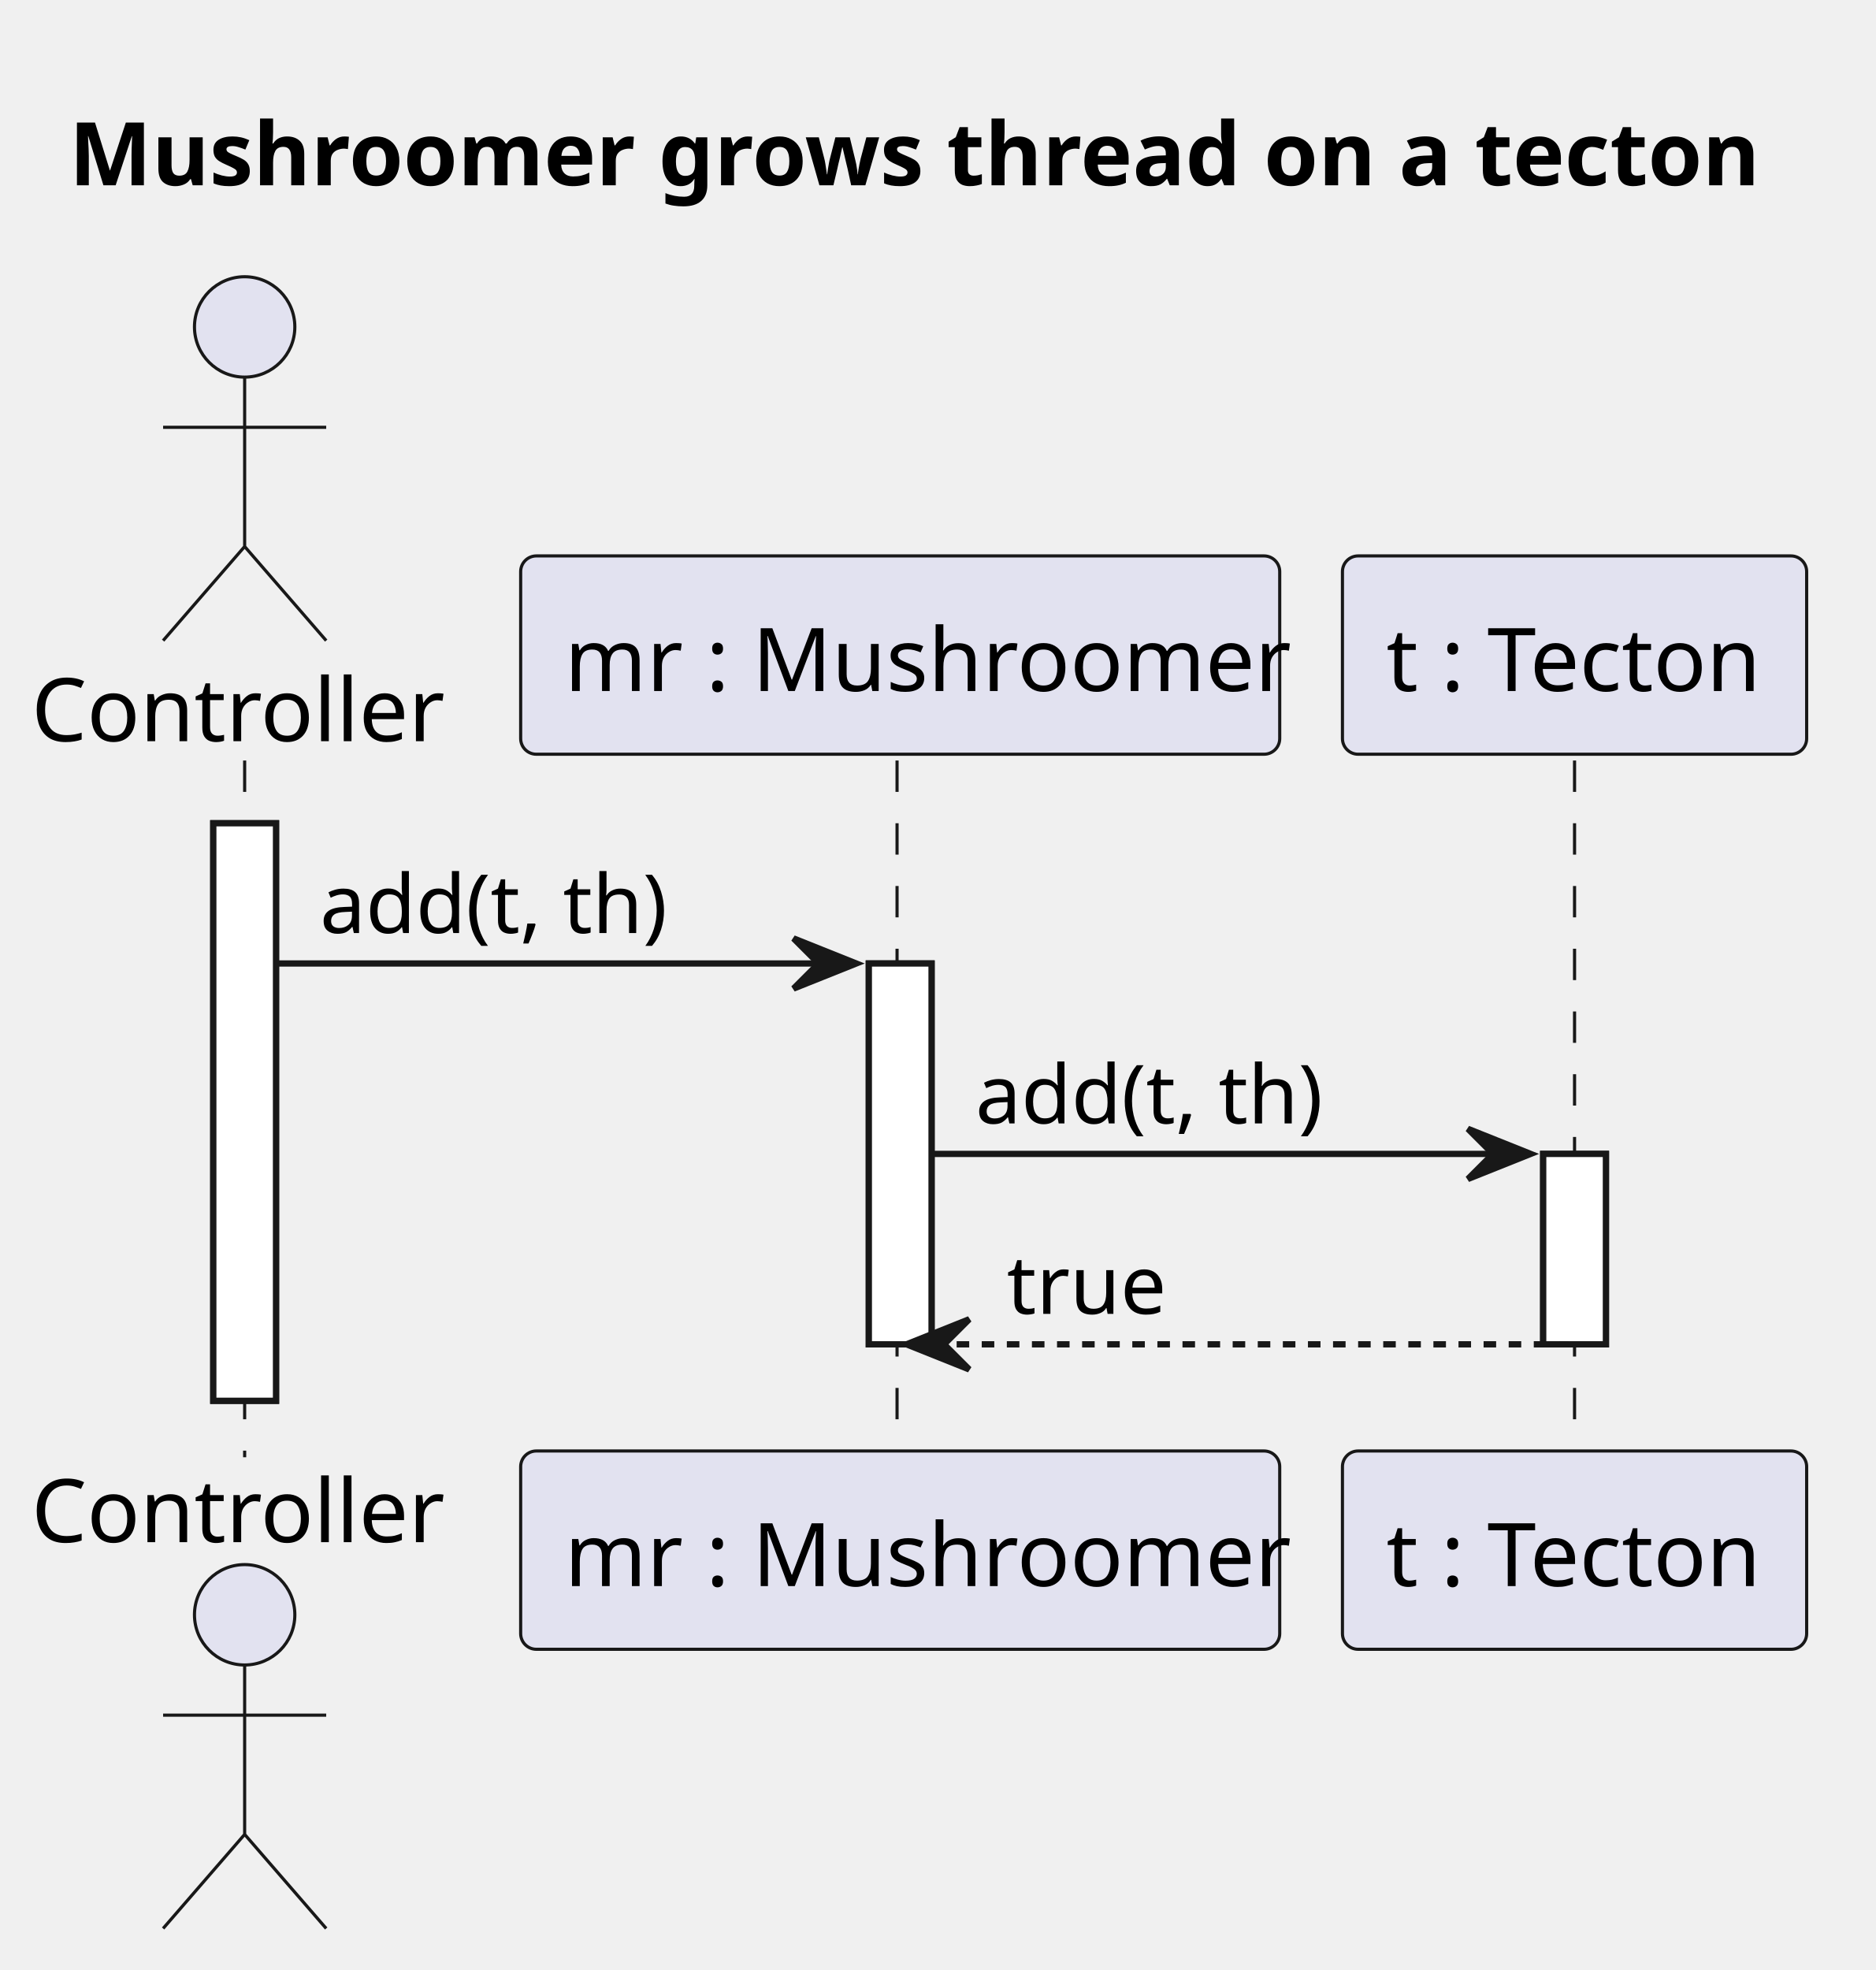
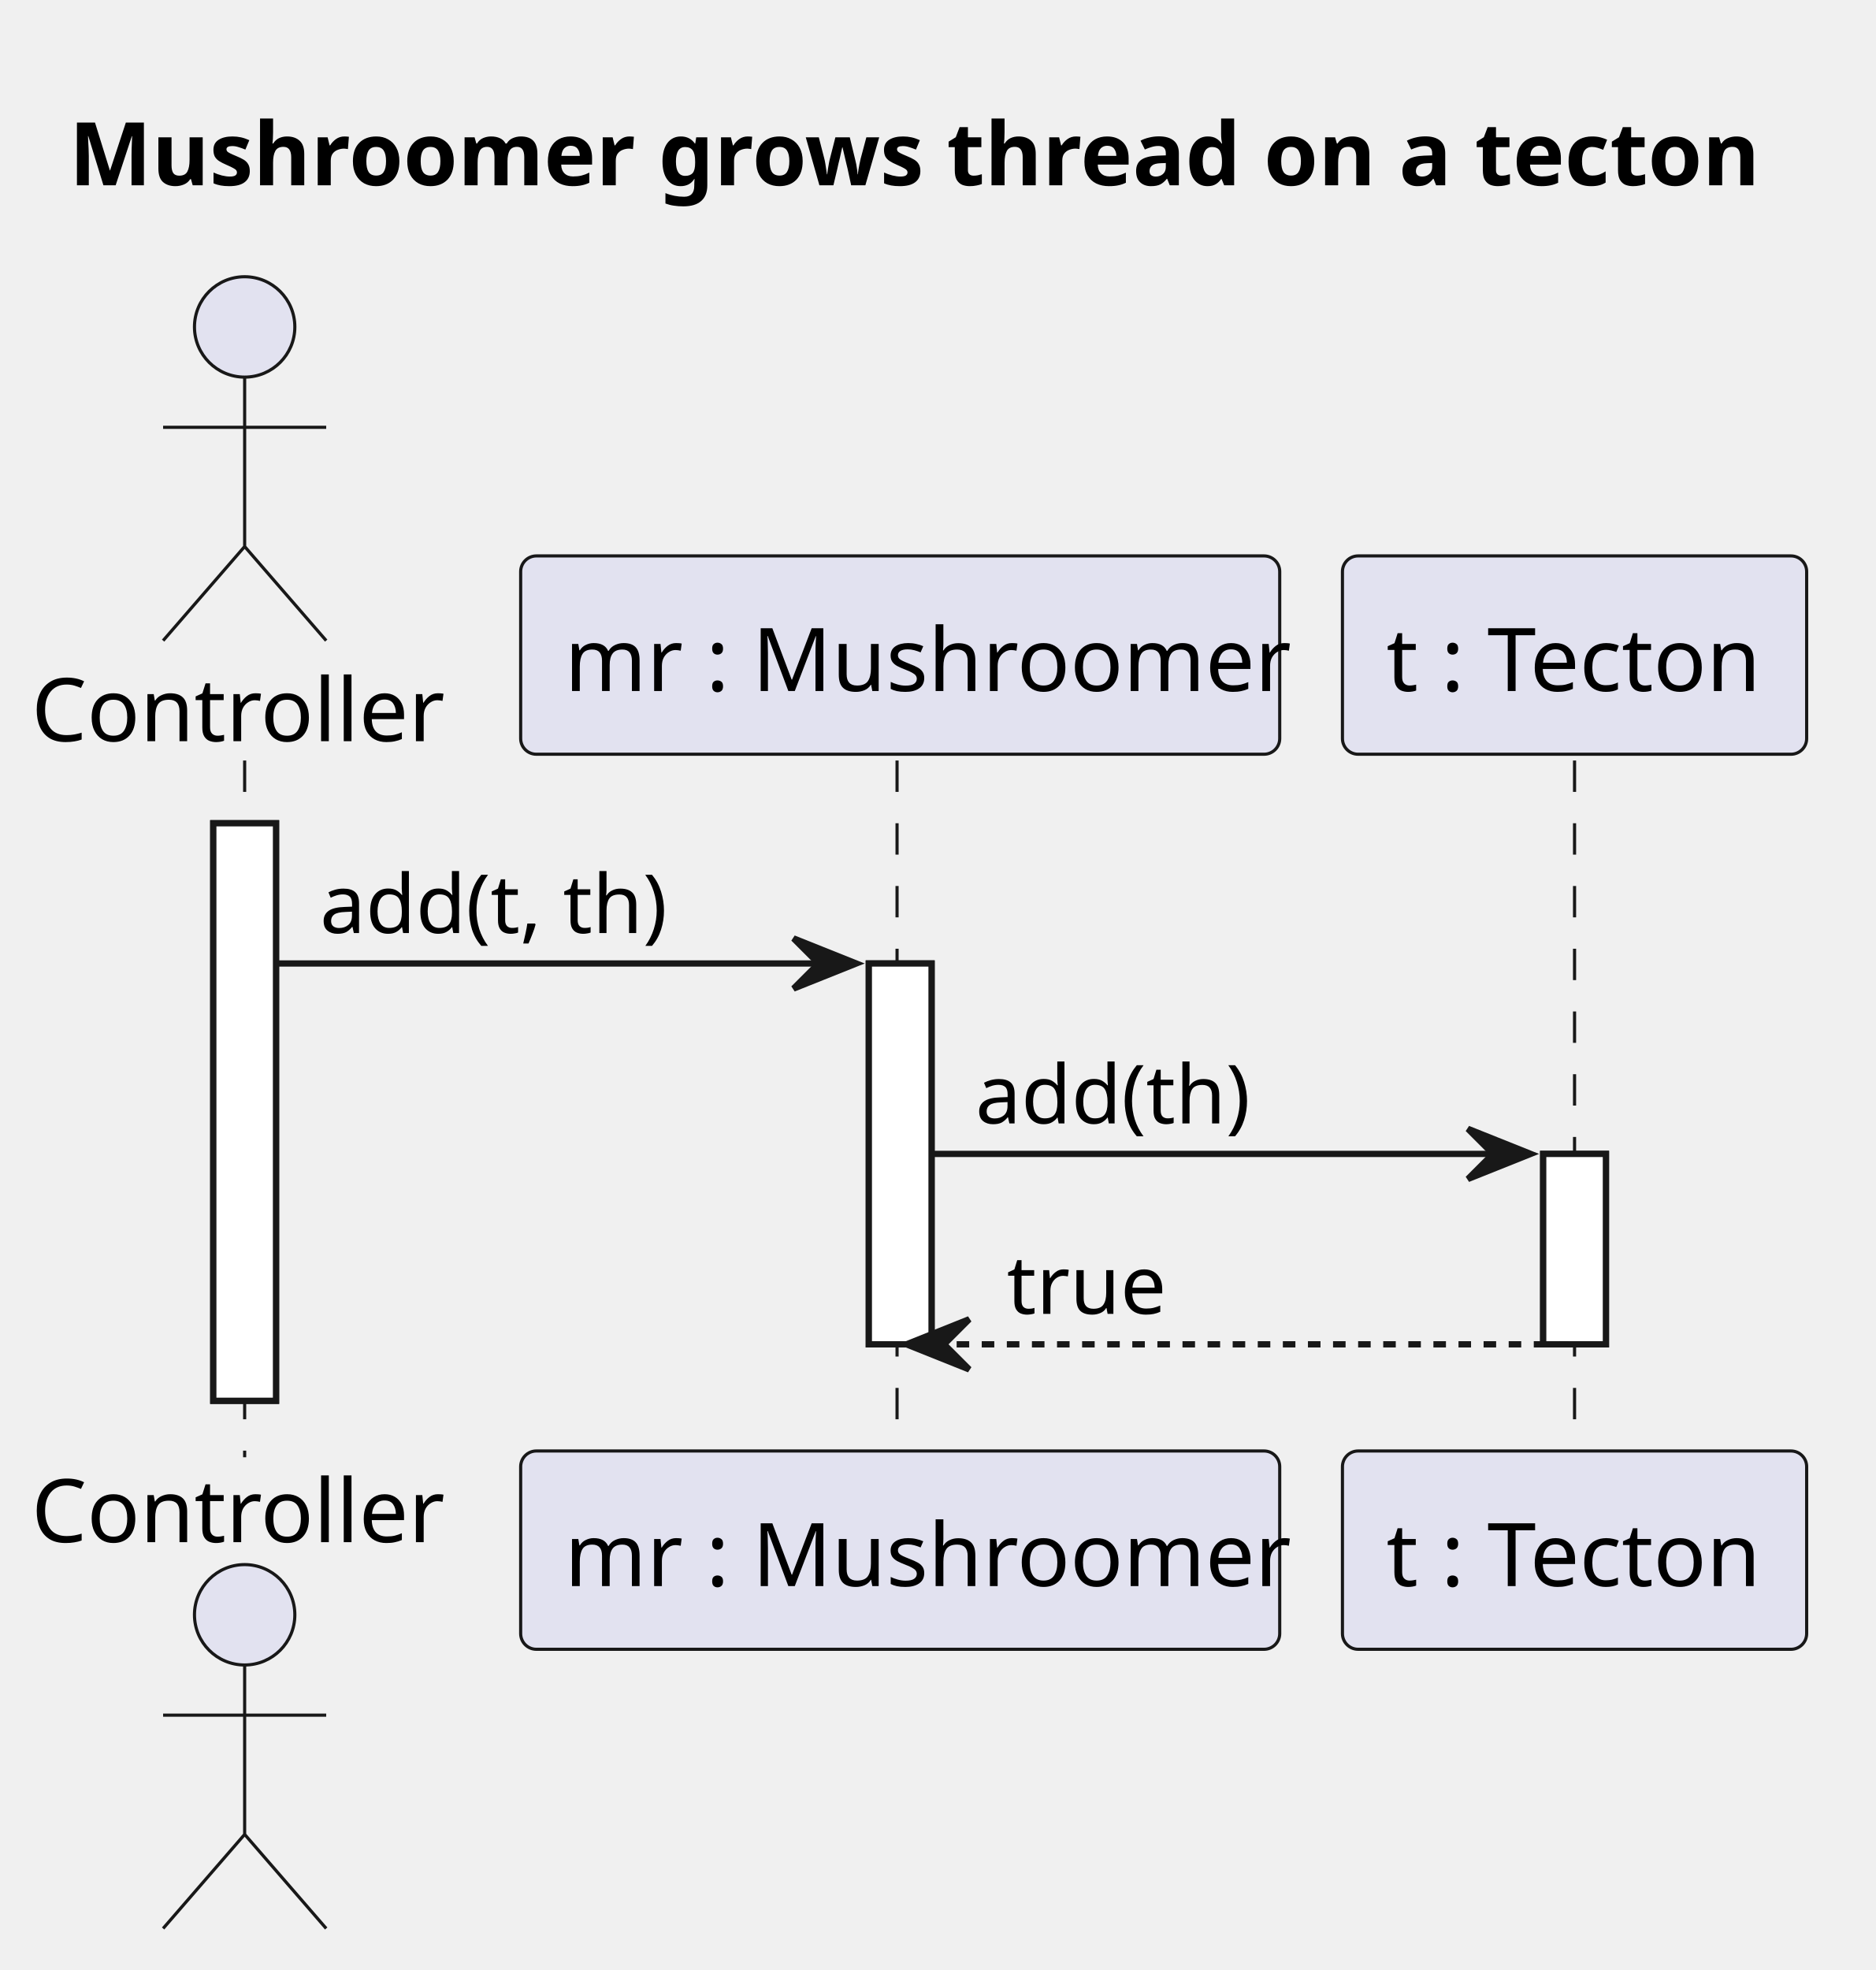
<svg xmlns="http://www.w3.org/2000/svg" contentStyleType="text/css" height="314px" preserveAspectRatio="none" style="width:299px;height:314px;background:#FFFFFF;" version="1.1" viewBox="0 0 299 314" width="299px" zoomAndPan="magnify">
  <defs />
  <g>
    <text fill="#000000" font-family="sans-serif" font-size="14" font-weight="bold" lengthAdjust="spacing" textLength="270" x="11" y="29.533">Mushroomer grows thread on a tecton</text>
    <rect fill="#FFFFFF" height="92.055" style="stroke:#181818;stroke-width:1.0;" width="10" x="34" y="131.219" />
    <rect fill="#FFFFFF" height="60.703" style="stroke:#181818;stroke-width:1.0;" width="10" x="138.5" y="153.57" />
    <rect fill="#FFFFFF" height="30.352" style="stroke:#181818;stroke-width:1.0;" width="10" x="246" y="183.922" />
    <line style="stroke:#181818;stroke-width:0.5;stroke-dasharray:5.0,5.0;" x1="39" x2="39" y1="121.219" y2="232.273" />
    <line style="stroke:#181818;stroke-width:0.5;stroke-dasharray:5.0,5.0;" x1="143" x2="143" y1="121.219" y2="232.273" />
    <line style="stroke:#181818;stroke-width:0.5;stroke-dasharray:5.0,5.0;" x1="251" x2="251" y1="121.219" y2="232.273" />
    <text fill="#000000" font-family="sans-serif" font-size="14" lengthAdjust="spacing" textLength="62" x="5" y="118.143">Controller</text>
    <ellipse cx="39" cy="52.109" fill="#E2E2F0" rx="8" ry="8" style="stroke:#181818;stroke-width:0.5;" />
    <path d="M39,60.109 L39,87.109 M26,68.109 L52,68.109 M39,87.109 L26,102.109 M39,87.109 L52,102.109 " fill="none" style="stroke:#181818;stroke-width:0.5;" />
    <text fill="#000000" font-family="sans-serif" font-size="14" lengthAdjust="spacing" textLength="62" x="5" y="245.807">Controller</text>
    <ellipse cx="39" cy="257.383" fill="#E2E2F0" rx="8" ry="8" style="stroke:#181818;stroke-width:0.5;" />
    <path d="M39,265.383 L39,292.383 M26,273.383 L52,273.383 M39,292.383 L26,307.383 M39,292.383 L52,307.383 " fill="none" style="stroke:#181818;stroke-width:0.5;" />
    <rect fill="#E2E2F0" height="31.609" rx="2.5" ry="2.5" style="stroke:#181818;stroke-width:0.5;" width="121" x="83" y="88.609" />
    <text fill="#000000" font-family="sans-serif" font-size="14" lengthAdjust="spacing" textLength="107" x="90" y="110.143">mr : Mushroomer</text>
    <rect fill="#E2E2F0" height="31.609" rx="2.5" ry="2.5" style="stroke:#181818;stroke-width:0.5;" width="121" x="83" y="231.273" />
    <text fill="#000000" font-family="sans-serif" font-size="14" lengthAdjust="spacing" textLength="107" x="90" y="252.807">mr : Mushroomer</text>
    <rect fill="#E2E2F0" height="31.609" rx="2.5" ry="2.5" style="stroke:#181818;stroke-width:0.5;" width="74" x="214" y="88.609" />
    <text fill="#000000" font-family="sans-serif" font-size="14" lengthAdjust="spacing" textLength="60" x="221" y="110.143">t : Tecton</text>
    <rect fill="#E2E2F0" height="31.609" rx="2.5" ry="2.5" style="stroke:#181818;stroke-width:0.5;" width="74" x="214" y="231.273" />
    <text fill="#000000" font-family="sans-serif" font-size="14" lengthAdjust="spacing" textLength="60" x="221" y="252.807">t : Tecton</text>
    <rect fill="#FFFFFF" height="92.055" style="stroke:#181818;stroke-width:1.0;" width="10" x="34" y="131.219" />
    <rect fill="#FFFFFF" height="60.703" style="stroke:#181818;stroke-width:1.0;" width="10" x="138.5" y="153.57" />
    <rect fill="#FFFFFF" height="30.352" style="stroke:#181818;stroke-width:1.0;" width="10" x="246" y="183.922" />
    <polygon fill="#181818" points="126.5,149.57,136.5,153.57,126.5,157.57,130.5,153.57" style="stroke:#181818;stroke-width:1.0;" />
    <line style="stroke:#181818;stroke-width:1.0;" x1="44" x2="132.5" y1="153.57" y2="153.57" />
    <text fill="#000000" font-family="sans-serif" font-size="13" lengthAdjust="spacing" textLength="52" x="51" y="148.714">add(t, th)</text>
    <polygon fill="#181818" points="234,179.922,244,183.922,234,187.922,238,183.922" style="stroke:#181818;stroke-width:1.0;" />
    <line style="stroke:#181818;stroke-width:1.0;" x1="148.5" x2="240" y1="183.922" y2="183.922" />
-     <text fill="#000000" font-family="sans-serif" font-size="13" lengthAdjust="spacing" textLength="52" x="155.5" y="179.065">add(t, th)</text>
+     <text fill="#000000" font-family="sans-serif" font-size="13" lengthAdjust="spacing" textLength="40" x="155.5" y="179.065">add(th)</text>
    <polygon fill="#181818" points="154.5,210.273,144.5,214.273,154.5,218.273,150.5,214.273" style="stroke:#181818;stroke-width:1.0;" />
    <line style="stroke:#181818;stroke-width:1.0;stroke-dasharray:2.0,2.0;" x1="148.5" x2="250" y1="214.273" y2="214.273" />
    <text fill="#000000" font-family="sans-serif" font-size="13" lengthAdjust="spacing" textLength="22" x="160.5" y="209.417">true</text>
  </g>
</svg>
